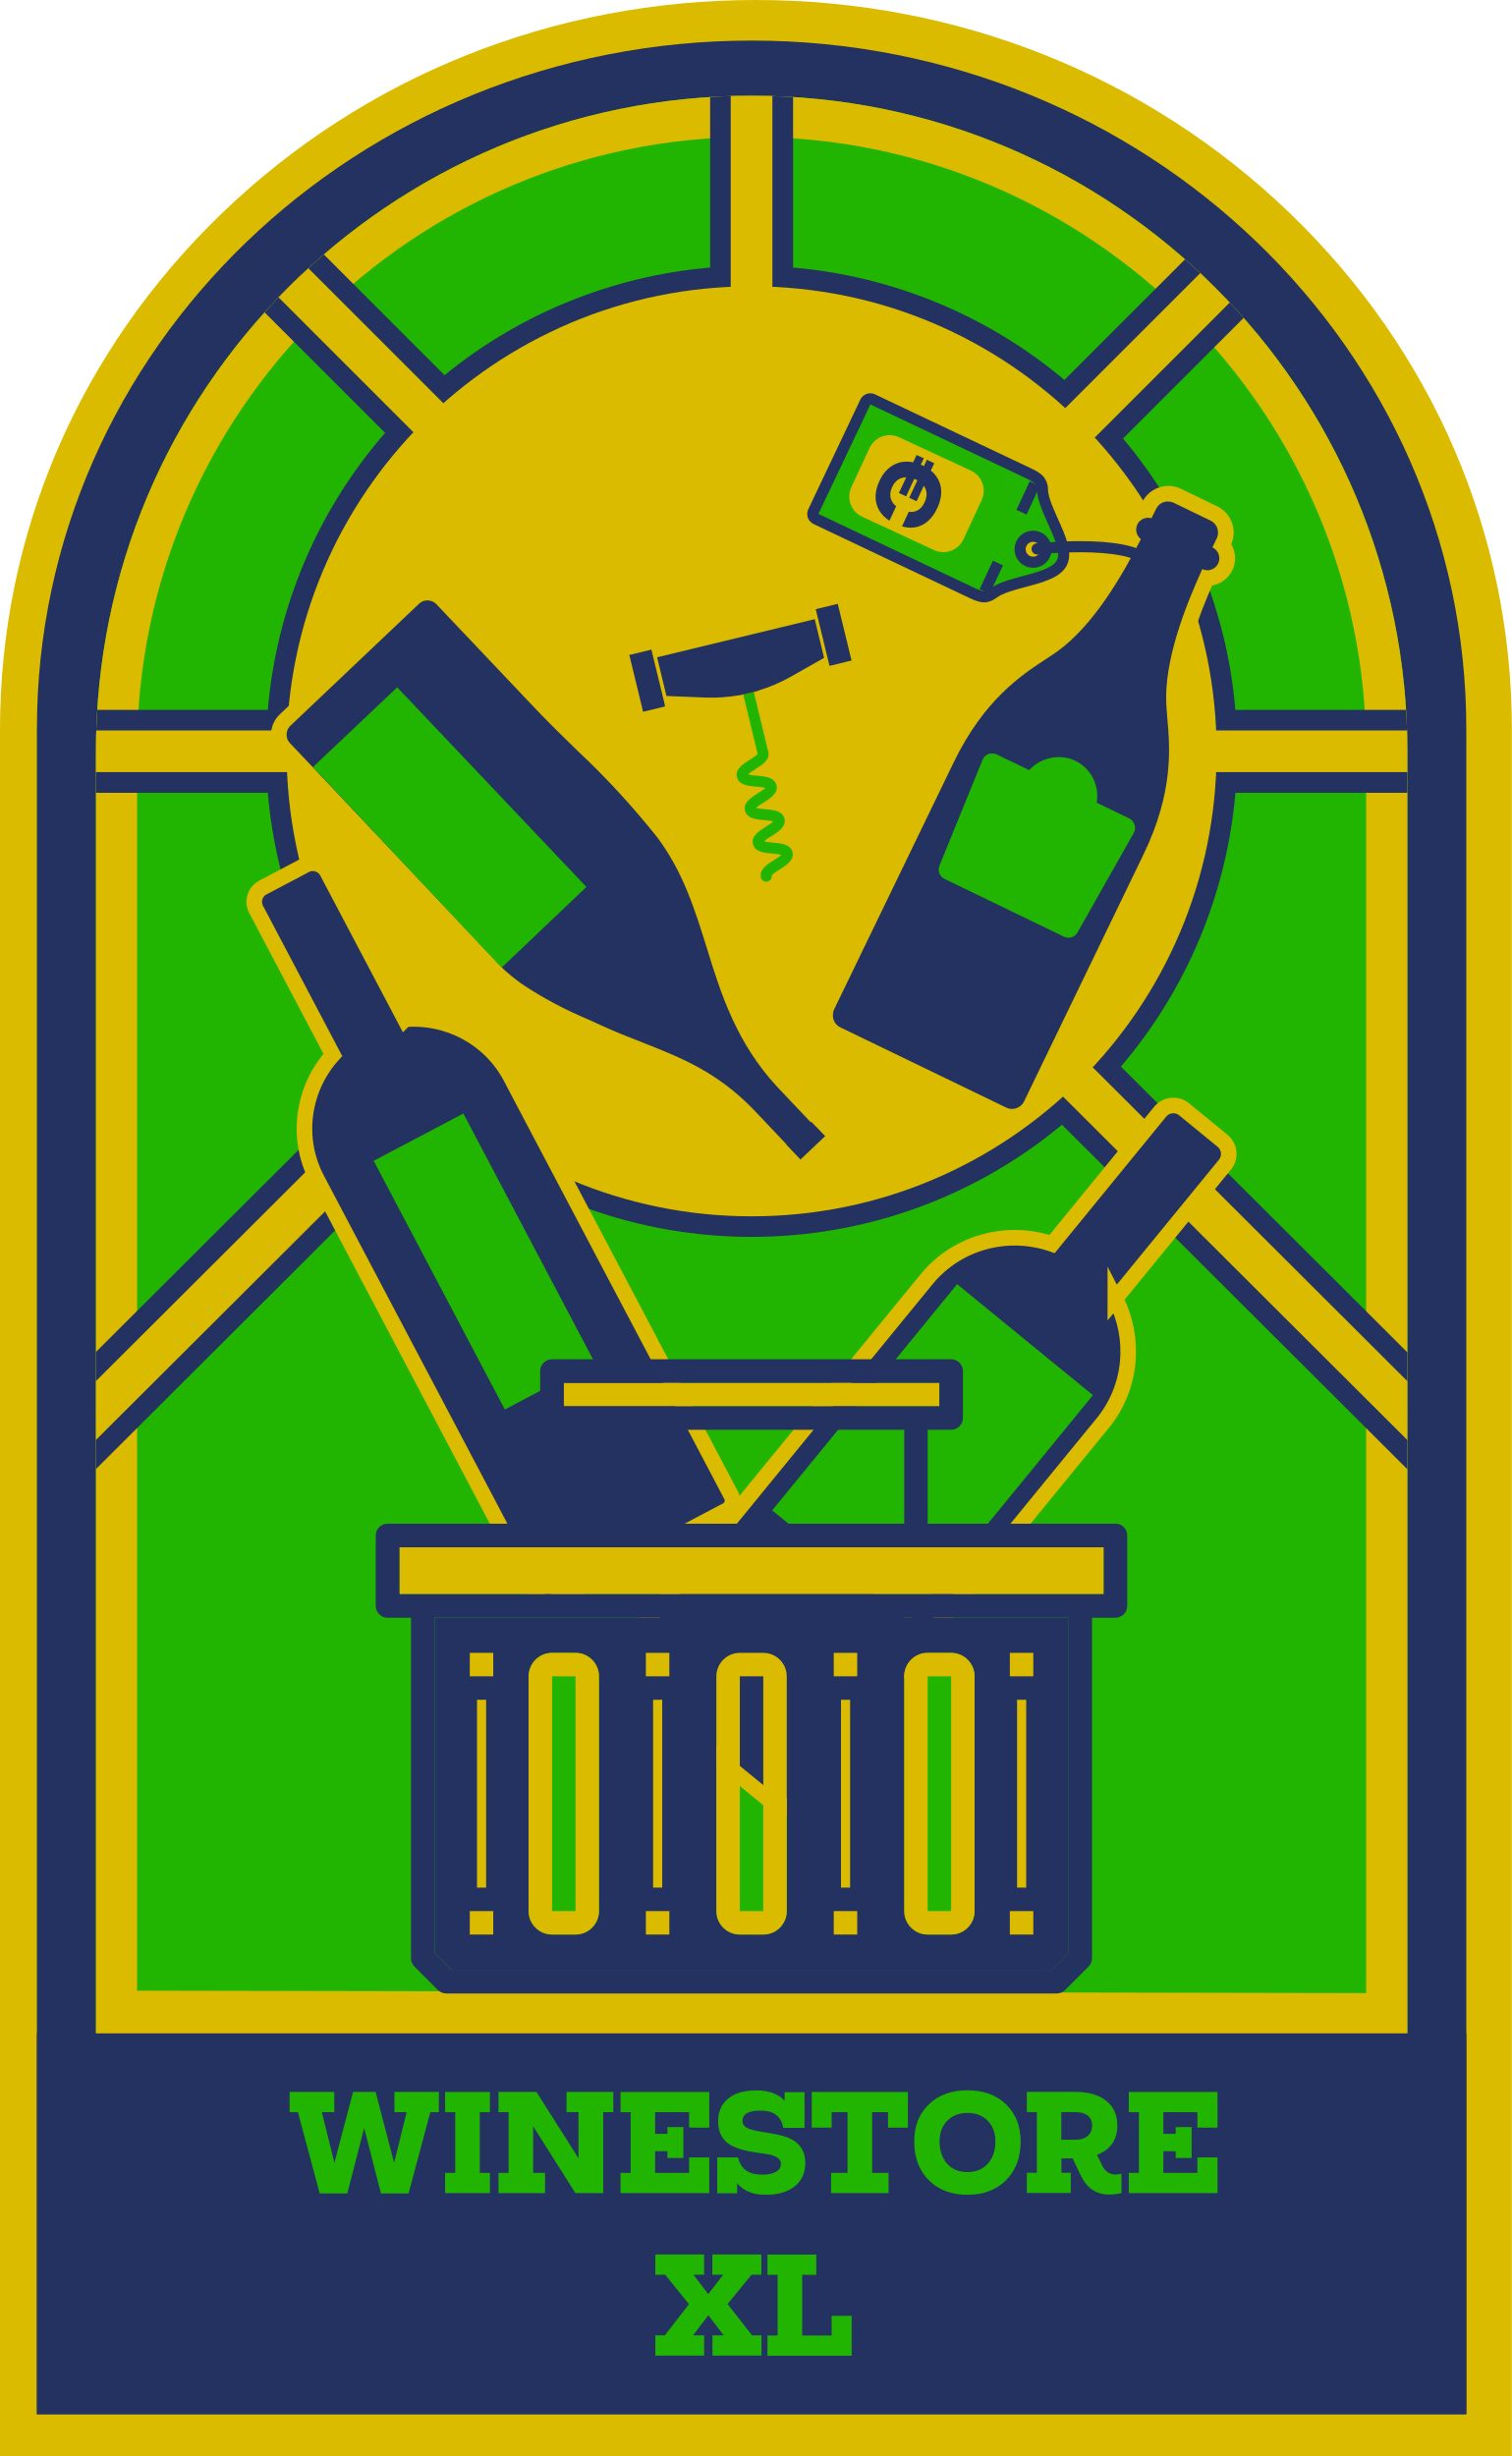
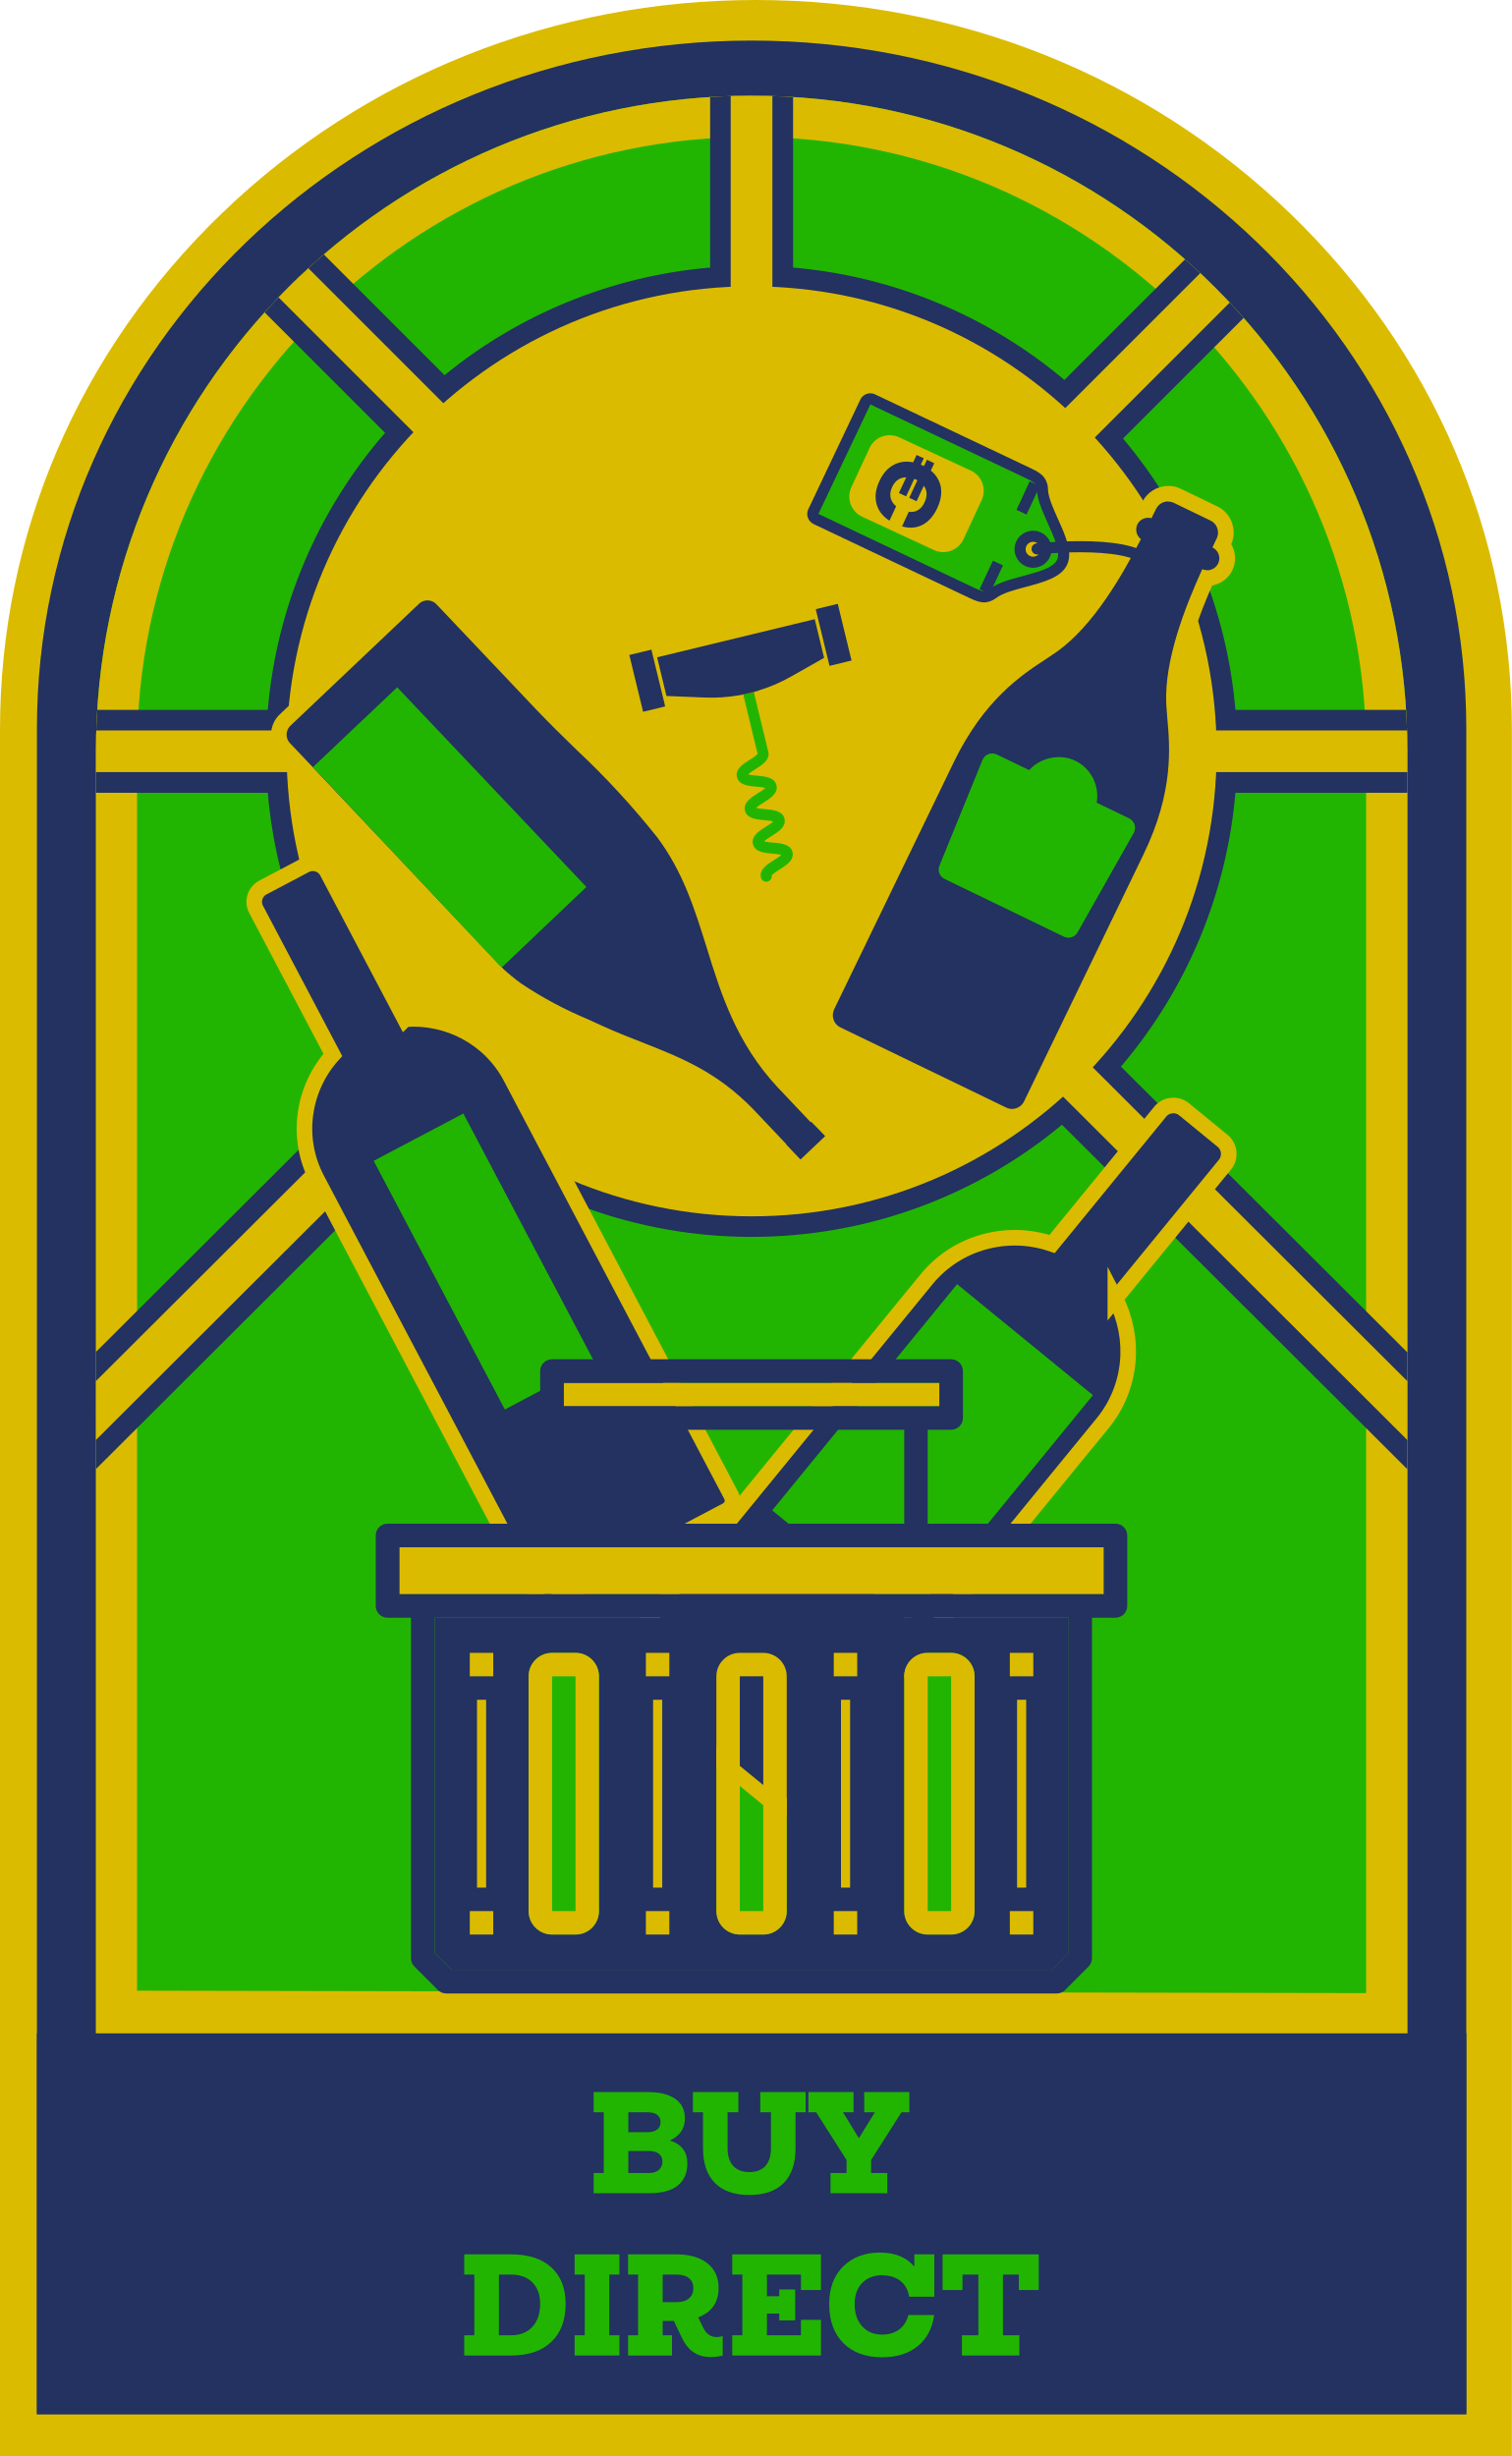
<svg xmlns="http://www.w3.org/2000/svg" id="Laag_1" data-name="Laag 1" viewBox="0 0 135.99 220.94">
  <defs>
    <style>
      .cls-1, .cls-2, .cls-3 {
        fill: none;
      }

      .cls-2 {
        stroke-linecap: round;
        stroke-linejoin: round;
      }

      .cls-2, .cls-4, .cls-3 {
        stroke: #233260;
      }

      .cls-5 {
        fill: #21b501;
      }

      .cls-6, .cls-4 {
        fill: #dbbb00;
      }

      .cls-4, .cls-7, .cls-3 {
        stroke-miterlimit: 10;
      }

      .cls-8, .cls-7 {
        fill: #233260;
      }

      .cls-9 {
        clip-path: url(#clippath);
      }

      .cls-7 {
        stroke: #dbbb00;
        stroke-width: 1.4px;
      }

      .cls-3 {
        stroke-width: 1px;
      }
    </style>
    <clipPath id="clippath">
      <path class="cls-1" d="M67.61,8.61c-32.58,0-58.98,26.41-58.98,58.98v144.38h117.97V67.59c0-32.58-26.41-58.98-58.98-58.98Z" />
    </clipPath>
  </defs>
  <path class="cls-6" d="M135.99,220.94H0V65.64C0,48.08,7.09,31.58,19.97,19.18,32.8,6.81,49.86,0,68,0s35.19,6.81,48.03,19.18c12.87,12.4,19.97,28.9,19.97,46.46v155.3ZM7.41,213.53h121.17V65.64c0-32.11-27.18-58.23-60.59-58.23S7.41,33.53,7.41,65.64v147.89Z" />
  <path class="cls-8" d="M67.61,3.65C32.1,3.65,3.32,31.38,3.32,65.58v151.6h128.58V65.58c0-34.2-28.78-61.93-64.29-61.93Z" />
  <g class="cls-9">
    <path class="cls-5" d="M67.61,8.61c-32.58,0-58.98,26.41-58.98,58.98v144.38h117.97V67.59c0-32.58-26.41-58.98-58.98-58.98Z" />
    <path class="cls-6" d="M130.3,186.72l-125.38-.25v-118.88c0-16.74,6.52-32.49,18.36-44.33,11.84-11.84,27.58-18.36,44.33-18.36s32.49,6.52,44.33,18.36c11.84,11.84,18.36,27.58,18.36,44.33v119.13ZM12.33,179.08l110.56.22v-111.7c0-30.48-24.8-55.28-55.28-55.28S12.33,37.11,12.33,67.59v111.48Z" />
    <path class="cls-8" d="M132.53,138.09l-37-36.91c-7.84,6.52-17.68,10.09-27.92,10.09s-20.09-3.57-27.93-10.09L5.69,135.09l-5.27-5.28,33.96-33.87c-5.91-6.93-9.52-15.56-10.29-24.62H5.52v-7.46h18.57c.78-9.21,4.48-17.94,10.55-24.92l-17.35-17.35,5.27-5.27,17.43,17.43c6.79-5.55,15.16-8.94,23.89-9.68V-1.19h7.46v25.26c8.97.77,17.52,4.31,24.41,10.11l17.86-17.86,5.27,5.27-17.86,17.86c5.8,6.89,9.35,15.44,10.11,24.41h19.88v7.46h-19.88c-.77,9.07-4.38,17.69-10.3,24.63l36.96,36.87-5.27,5.28ZM95.68,96.11l36.84,36.75.03-.03-36.84-36.75,1.21-1.31c6.43-6.93,10.2-15.95,10.61-25.38l.08-1.77h19.68v-.05h-19.68l-.08-1.77c-.41-9.33-4.12-18.27-10.43-25.18l-1.2-1.31,17.72-17.72-.03-.03-17.72,17.72-1.31-1.2c-6.9-6.31-15.84-10.02-25.18-10.43l-1.77-.08V2.51h-.05v25.06l-1.77.08c-9.1.4-17.87,3.95-24.7,10l-1.31,1.16-17.25-17.25-.03.03,17.25,17.25-1.24,1.31c-6.58,6.97-10.44,16.08-10.86,25.65l-.08,1.77H9.22v.05h18.37l.08,1.77c.42,9.43,4.18,18.44,10.61,25.37l1.21,1.31L5.66,129.82l.03.03,33.84-33.75,1.3,1.18c7.35,6.64,16.86,10.29,26.77,10.29s19.42-3.65,26.77-10.29l1.31-1.18Z" />
    <rect class="cls-6" x="65.73" y=".66" width="3.75" height="66.93" />
    <rect class="cls-6" x="43.01" y="10.46" width="3.75" height="66.93" transform="translate(-17.91 44.61) rotate(-45)" />
    <rect class="cls-6" x="57.81" y="42.05" width="66.93" height="3.75" transform="translate(-4.33 77.4) rotate(-45)" />
    <rect class="cls-6" x="98.62" y="53.75" width="3.75" height="94.23" transform="translate(-41.89 100.77) rotate(-45.07)" />
    <rect class="cls-6" x="-8.77" y="97.49" width="89.99" height="3.75" transform="translate(-59.6 54.6) rotate(-44.93)" />
    <rect class="cls-6" x="7.37" y="65.71" width="121.79" height="3.75" />
    <path class="cls-6" d="M109.44,67.59c0,23.1-18.73,41.83-41.83,41.83s-41.83-18.73-41.83-41.83,18.73-41.83,41.83-41.83,41.83,18.73,41.83,41.83Z" />
  </g>
  <rect class="cls-8" x="3.32" y="182.92" width="128.58" height="34.26" />
-   <path class="cls-5" d="M39.48,188.19v1.82h-.77l-1.96,7.31h-2.48l-1.51-5.89-1.52,5.89h-2.48l-1.96-7.31h-.75v-1.82h4.02v1.82h-1.12l1.13,4.55,1.68-6.37h2.03l1.66,6.37,1.13-4.55h-1.1v-1.82h4.02Z" />
-   <path class="cls-5" d="M43.16,195.47h.91v1.82h-4.03v-1.82h.91v-5.46h-.91v-1.82h4.03v1.82h-.91v5.46Z" />
-   <path class="cls-5" d="M55.17,188.19v1.82h-.91v7.28h-2.5l-3.8-6.01v4.19h1.07v1.82h-4.19v-1.82h.91v-5.46h-.91v-1.82h3.42l3.78,5.97v-4.15h-1.08v-1.82h4.2Z" />
-   <path class="cls-5" d="M63.8,188.19v3.21h-1.81v-1.39h-3.06v1.95h1.11v-.61h1.43v2.78h-1.43v-.61h-1.11v1.95h3.06v-1.39h1.81v3.21h-7.98v-1.82h.91v-5.46h-.91v-1.82h7.98Z" />
-   <path class="cls-5" d="M66.79,190.79c0,.19.06.35.19.47.13.13.32.23.57.3.25.07.5.13.76.18.26.04.57.1.95.16s.69.12.94.19c1.49.34,2.24,1.17,2.24,2.5,0,.88-.31,1.57-.94,2.08s-1.5.77-2.63.77-2-.35-2.56-1.04v.9h-1.79v-3.22h1.87c.23,1.03.94,1.55,2.16,1.55.53,0,.94-.08,1.25-.25.3-.17.45-.41.45-.72,0-.22-.1-.41-.31-.55s-.48-.24-.81-.3c-.33-.06-.7-.12-1.1-.17-.4-.05-.81-.13-1.21-.24-.4-.11-.77-.25-1.1-.43-.33-.18-.6-.45-.81-.81s-.31-.8-.31-1.32c0-.88.3-1.57.91-2.06s1.44-.73,2.51-.73c1.14,0,2,.31,2.56.94v-.78h1.79v3.21h-1.91c-.1-.53-.32-.92-.65-1.17-.33-.25-.8-.38-1.42-.38-1.07,0-1.6.31-1.6.94Z" />
-   <path class="cls-5" d="M81.67,188.19v3.21h-1.79v-1.39h-1.43v5.46h1.48v1.82h-5.17v-1.82h1.48v-5.46h-1.43v1.39h-1.79v-3.21h8.66Z" />
-   <path class="cls-5" d="M90.5,196.13c-.88.88-2.04,1.31-3.48,1.31s-2.6-.44-3.47-1.31c-.88-.88-1.31-2.04-1.31-3.48s.44-2.49,1.31-3.34c.88-.85,2.03-1.27,3.47-1.27s2.61.42,3.48,1.27c.88.85,1.31,1.96,1.31,3.34,0,1.45-.44,2.61-1.32,3.48ZM87.02,195.4c.77,0,1.38-.25,1.83-.75.46-.51.69-1.18.69-2,0-.78-.23-1.4-.69-1.87-.46-.47-1.07-.7-1.83-.7s-1.37.24-1.82.71c-.45.46-.68,1.08-.68,1.86,0,.83.23,1.5.68,2,.46.5,1.06.75,1.81.75Z" />
-   <path class="cls-5" d="M100.35,195.62c.16,0,.33-.03.53-.08v1.75c-.38.09-.75.13-1.11.13-1.14,0-1.99-.56-2.53-1.68l-.75-1.57h-1.01v1.29h.84v1.82h-3.95v-1.82h.9v-5.46h-.9v-1.82h4.32c1.21,0,2.14.27,2.81.8s1.01,1.27,1.01,2.22c0,1.3-.61,2.18-1.83,2.65l.44.91c.27.57.68.86,1.23.86ZM95.47,190.01v2.48h1.25c.49,0,.86-.11,1.12-.34.26-.23.4-.54.4-.94s-.13-.68-.39-.89c-.26-.21-.64-.32-1.13-.32h-1.25Z" />
-   <path class="cls-5" d="M109.52,188.19v3.21h-1.81v-1.39h-3.06v1.95h1.11v-.61h1.43v2.78h-1.43v-.61h-1.11v1.95h3.06v-1.39h1.81v3.21h-7.98v-1.82h.91v-5.46h-.91v-1.82h7.98Z" />
-   <path class="cls-5" d="M67.6,204.63l-2.15,2.64,2.2,2.82h.85v1.82h-4.41v-1.82h1.01l-1.38-1.81-1.38,1.81h1v1.82h-4.39v-1.82h.85l2.18-2.81-2.15-2.65h-.88v-1.82h4.39v1.82h-.96l1.33,1.75,1.35-1.75h-.98v-1.82h4.41v1.82h-.9Z" />
-   <path class="cls-5" d="M74.82,208.33h1.79v3.59h-7.57v-1.82h.91v-5.46h-.91v-1.82h4.39v1.82h-1.27v5.46h2.65v-1.77Z" />
+   <path class="cls-5" d="M60.25 192.56H60.27Q61.83 193.06 61.83 194.62Q61.83 195.9 60.98 196.6Q60.12 197.3 58.4 197.3H53.4V195.48H54.31V190.02H53.4V188.2H58.24Q59.88 188.2 60.74 188.81Q61.61 189.42 61.61 190.57Q61.61 191.94 60.25 192.56ZM56.52 190.02V191.81H58.27Q58.81 191.81 59.12 191.57Q59.42 191.32 59.42 190.89Q59.42 190.48 59.12 190.25Q58.81 190.02 58.27 190.02ZM58.41 195.48Q58.95 195.48 59.27 195.2Q59.59 194.92 59.59 194.45Q59.59 194.01 59.28 193.76Q58.97 193.5 58.41 193.5H56.52V195.48Z" />
+   <path class="cls-5" d="M72.47 188.2V190.02H71.56V193.26Q71.56 195.3 70.5 196.38Q69.43 197.46 67.41 197.46Q65.38 197.46 64.31 196.38Q63.24 195.3 63.24 193.26V190.02H62.33V188.2H66.42V190.02H65.45V193.26Q65.45 194.3 65.96 194.85Q66.47 195.4 67.4 195.4Q68.35 195.4 68.85 194.85Q69.35 194.3 69.35 193.26V190.02H68.39V188.2Z" />
+   <path class="cls-5" d="M81.09 190.02 78.36 194.31V195.48H79.82V197.3H74.71V195.48H76.15V194.31L73.42 190.02H72.72V188.2H76.78V190.02H75.83L77.26 192.35L78.7 190.02H77.74V188.2H81.8V190.02Z" />
+   <path class="cls-5" d="M45.97 202.8Q48.31 202.8 49.59 203.97Q50.88 205.14 50.88 207.25Q50.88 209.46 49.59 210.68Q48.31 211.9 45.97 211.9H41.76V210.08H42.67V204.62H41.76V202.8ZM45.97 210.08Q47.2 210.08 47.9 209.31Q48.59 208.55 48.59 207.25Q48.59 206.04 47.9 205.33Q47.2 204.62 45.97 204.62H44.88V210.08Z" />
+   <path class="cls-5" d="M54.81 210.08H55.72V211.9H51.69V210.08H52.6V204.62H51.69V202.8H55.72V204.62H54.81Z" />
+   <path class="cls-5" d="M64.48 210.24Q64.71 210.24 65.01 210.16V211.91Q64.44 212.04 63.91 212.04Q62.19 212.04 61.37 210.37L60.62 208.79H59.61V210.08H60.45V211.9H56.5V210.08H57.4V204.62H56.5V202.8H60.81Q62.62 202.8 63.63 203.6Q64.64 204.4 64.64 205.82Q64.64 207.77 62.8 208.47L63.25 209.38Q63.65 210.24 64.48 210.24ZM59.61 204.62V207.1H60.85Q61.58 207.1 61.98 206.76Q62.37 206.43 62.37 205.83Q62.37 205.26 61.98 204.94Q61.59 204.62 60.85 204.62Z" />
+   <path class="cls-5" d="M73.85 202.8V206.01H72.05V204.62H68.99V206.57H70.1V205.96H71.53V208.74H70.1V208.13H68.99V210.08H72.05V208.69H73.85V211.9H65.87V210.08H66.78V204.62H65.87V202.8Z" />
+   <path class="cls-5" d="M79.38 204.69 79.37 204.67Q78.22 204.69 77.55 205.38Q76.88 206.08 76.88 207.27Q76.88 208.53 77.55 209.27Q78.22 210.02 79.35 210.02Q80.26 210.02 80.88 209.56Q81.5 209.11 81.71 208.26H84.03Q83.79 210.05 82.55 211.06Q81.32 212.06 79.35 212.06Q77.13 212.06 75.86 210.78Q74.59 209.51 74.59 207.27Q74.59 205.14 75.84 203.89Q77.12 202.64 79.14 202.64Q81.2 202.64 82.25 203.91V202.8H84.05V206.61H81.78Q81.64 205.7 81 205.19Q80.35 204.69 79.38 204.69Z" />
+   <path class="cls-5" d="M93.44 202.8V206.01H91.65V204.62H90.22V210.08H91.7V211.9H86.53V210.08H88.01V204.62H86.58V206.01H84.79V202.8Z" />
  <path class="cls-7" d="M44.62,87.52c.6.55,1.23,1.08,1.89,1.55,1.94,1.3,4.01,2.4,6.17,3.3l.98.45c1.34.62,2.59,1.11,3.82,1.59,3.56,1.4,6.62,2.62,9.79,5.88l2.5,2.64-.02.02,2.23,2.35,3.24-3.07c-.69-.73-1.44-1.52-2.27-2.31l-.02.02-2.5-2.64c-3.55-3.83-4.91-8.09-6.18-12.23-1.12-3.58-2.17-6.95-4.57-10.17-2.24-2.81-4.67-5.46-7.29-7.91-1.25-1.21-2.54-2.48-3.73-3.73l-8.86-9.35c-.67-.74-1.82-.8-2.56-.13,0,0,0,0,0,0l-11.61,11.01c-.72.7-.73,1.86-.03,2.57h0s2.04,2.15,2.04,2.15l17,18Z" />
  <path class="cls-5" d="M44.72,86.64c.14.13.28.26.43.38l7.6-7.23-17.02-17.96-7.58,7.18,1.28,1.35,15.3,16.27Z" />
  <g>
    <g>
      <path class="cls-8" d="M91.05,100.45c-.29,0-.57-.06-.83-.19l-14.93-7.22c-.45-.22-.8-.62-.97-1.09-.16-.47-.13-1,.08-1.45l10.75-22.21c2.82-5.83,6.28-8.1,8.56-9.6.4-.26.71-.46.98-.66,3.3-2.36,5.99-7.3,7.09-9.43-.32-.51-.38-1.17-.1-1.73.28-.58.84-.96,1.48-1l.21-.42c.33-.65.98-1.05,1.7-1.05.29,0,.57.06.83.19l3.29,1.59c.93.45,1.33,1.57.9,2.51l-.16.34c.16.17.28.38.35.6.16.45.13.93-.08,1.36-.22.46-.63.8-1.12.94-.16.04-.32.07-.48.07-.02,0-.03,0-.05,0-1,2.23-3.14,7.31-2.95,11.32.02.36.05.75.09,1.18.24,2.73.61,6.84-2.21,12.68l-10.74,22.21c-.24.49-.67.85-1.19,1-.17.05-.34.07-.52.07Z" />
      <path class="cls-6" d="M105.08,45.12c.17,0,.35.04.52.12l3.29,1.59c.59.28.84.99.57,1.58l-.4.84h.02c.53.27.76.91.5,1.44-.14.29-.39.49-.68.57-.09.03-.19.04-.29.04-.15,0-.31-.03-.46-.1-1.53,3.37-3.43,8.17-3.24,12.15.02.37.05.77.09,1.21.24,2.65.6,6.65-2.14,12.31l-10.74,22.21c-.16.32-.43.54-.75.63-.11.03-.22.05-.33.05-.18,0-.35-.04-.52-.12l-14.93-7.22c-.29-.14-.51-.39-.61-.69-.1-.3-.08-.63.05-.92l10.75-22.21c2.74-5.66,6.09-7.86,8.32-9.32.36-.24.7-.46,1.01-.68,3.24-2.32,5.83-6.81,7.52-10.1-.4-.3-.54-.86-.32-1.32.18-.38.57-.6.97-.6.1,0,.2.01.3.04l.42-.85c.21-.42.63-.66,1.07-.66M105.08,43.72c-.99,0-1.88.55-2.32,1.43l-.05.11c-.71.17-1.32.66-1.64,1.33-.32.65-.32,1.39-.05,2.03-1.17,2.23-3.69,6.7-6.71,8.86-.27.2-.57.39-.9.6l-.06.04c-2.35,1.54-5.9,3.87-8.81,9.88l-10.75,22.21c-.3.62-.34,1.34-.12,1.99.23.65.69,1.18,1.32,1.48l14.93,7.22c.36.17.74.26,1.13.26.24,0,.48-.03.71-.1.71-.2,1.31-.7,1.63-1.37l10.74-22.21c2.91-6.01,2.53-10.24,2.28-13.04-.04-.44-.07-.81-.09-1.15-.18-3.64,1.69-8.28,2.72-10.62.08-.01.17-.03.25-.06.68-.19,1.25-.67,1.56-1.31.29-.59.33-1.26.11-1.89-.05-.16-.12-.31-.21-.45.57-1.28.01-2.79-1.24-3.4l-3.29-1.59c-.35-.17-.74-.26-1.13-.26h0Z" />
    </g>
    <path class="cls-5" d="M101.98,74.94l-5.05,8.94c-.13.22-.33.38-.56.44-.21.06-.45.05-.67-.06l-10.73-5.19c-.45-.22-.65-.74-.46-1.2l3.87-9.51c.1-.24.29-.43.53-.52.24-.09.51-.08.75.03l2.92,1.41c1-1.13,2.77-1.51,4.15-.84,1.44.7,2.19,2.27,1.92,3.77l2.92,1.41c.23.11.41.32.49.57.08.25.05.52-.08.74Z" />
  </g>
  <g>
    <path class="cls-7" d="M36.42,91.7l-6.99-13.26c-.37-.71-1.26-.99-1.97-.61l-3.81,2.01c-.71.37-.99,1.26-.61,1.97l6.9,13.09c-2.69,2.98-3.4,7.45-1.42,11.19l2.1,3.99,12.8,24.27,4.94,9.38c.25.47.84.66,1.32.41l15.69-8.28c.47-.25.66-.84.41-1.32l-4.94-9.38-12.8-24.27-2.1-3.99c-1.89-3.58-5.7-5.51-9.51-5.21Z" />
    <rect class="cls-5" x="38.98" y="100.84" width="9.12" height="25.29" transform="translate(-47.91 33.42) rotate(-27.81)" />
  </g>
  <path class="cls-7" d="M100.33,116.83l9.86-12.06c.53-.65.43-1.61-.21-2.14l-3.47-2.84c-.65-.53-1.61-.43-2.14.21l-9.73,11.91c-3.94-1.36-8.5-.23-11.29,3.17l-2.97,3.63-18.04,22.08-6.97,8.53c-.35.43-.29,1.07.14,1.42l14.28,11.67c.43.35,1.07.29,1.42-.14l6.97-8.53,18.04-22.08,2.97-3.63c2.66-3.25,2.97-7.69,1.14-11.21Z" />
  <rect class="cls-5" x="76" y="117.55" width="15.78" height="26.28" transform="translate(101.64 -23.59) rotate(39.26)" />
  <path class="cls-8" d="M39.1,145.52v30.16l1.52,1.52h54.02l1.49-1.52v-30.16h-57.03ZM53.88,171.92c0,1.17-.95,2.11-2.11,2.11h-2.11c-1.17,0-2.11-.95-2.11-2.11v-21.12c0-1.17.95-2.11,2.11-2.11h2.11c1.17,0,2.11.95,2.11,2.11v21.12ZM70.78,171.92c0,1.17-.95,2.11-2.11,2.11h-2.11c-1.17,0-2.11-.95-2.11-2.11v-21.12c0-1.17.95-2.11,2.11-2.11h2.11c1.17,0,2.11.95,2.11,2.11v21.12ZM87.67,171.92c0,1.17-.95,2.11-2.11,2.11h-2.11c-1.17,0-2.11-.95-2.11-2.11v-21.12c0-1.17.95-2.11,2.11-2.11h2.11c1.17,0,2.11.95,2.11,2.11v21.12Z" />
  <g>
    <polyline class="cls-6" points="84.51 124.4 84.51 126.51 50.71 126.51 50.71 124.4" />
    <polyline class="cls-6" points="35.93 143.41 35.93 139.18 99.29 139.18 99.29 143.41" />
  </g>
  <path class="cls-8" d="M100.35,137.07h-16.9v-8.45h2.11c.58,0,1.06-.47,1.06-1.06v-4.22c0-.58-.47-1.06-1.06-1.06h-35.91c-.58,0-1.06.47-1.06,1.06v4.22c0,.58.47,1.06,1.06,1.06h2.11v8.45h-16.9c-.58,0-1.06.47-1.06,1.06v6.34c0,.58.47,1.06,1.06,1.06h2.11v30.63c0,.28.11.55.31.75l2.11,2.11c.2.2.47.31.75.31h54.92c.28,0,.55-.11.75-.31l2.11-2.11c.2-.2.31-.47.31-.75v-30.63h2.11c.58,0,1.06-.47,1.06-1.06v-6.34c0-.58-.47-1.06-1.06-1.06ZM50.71,126.51v-2.11h33.79v2.11h-33.79ZM81.34,128.62v8.45h-27.46v-8.45h27.46ZM96.12,175.68l-1.49,1.52h-54.02l-1.52-1.52v-30.16h57.03v30.16ZM99.29,143.41h-63.36v-4.22h63.36v4.22Z" />
  <g>
    <path class="cls-6" d="M66.55,174.03h2.11c1.17,0,2.11-.95,2.11-2.11v-21.12c0-1.17-.95-2.11-2.11-2.11h-2.11c-1.17,0-2.11.95-2.11,2.11v21.12c0,1.17.95,2.11,2.11,2.11ZM66.55,150.8h2.11v21.12h-2.11v-21.12Z" />
    <path class="cls-6" d="M83.45,174.03h2.11c1.17,0,2.11-.95,2.11-2.11v-21.12c0-1.17-.95-2.11-2.11-2.11h-2.11c-1.17,0-2.11.95-2.11,2.11v21.12c0,1.17.95,2.11,2.11,2.11ZM83.45,150.8h2.11v21.12h-2.11v-21.12Z" />
    <path class="cls-6" d="M49.66,174.03h2.11c1.17,0,2.11-.95,2.11-2.11v-21.12c0-1.17-.95-2.11-2.11-2.11h-2.11c-1.17,0-2.11.95-2.11,2.11v21.12c0,1.17.95,2.11,2.11,2.11ZM49.66,150.8h2.11v21.12h-2.11v-21.12Z" />
    <rect class="cls-6" x="42.26" y="148.69" width="2.11" height="2.11" />
    <rect class="cls-6" x="42.26" y="171.92" width="2.11" height="2.11" />
    <rect class="cls-6" x="42.91" y="152.91" width=".82" height="16.9" />
    <rect class="cls-6" x="58.1" y="148.69" width="2.11" height="2.11" />
    <rect class="cls-6" x="58.1" y="171.92" width="2.11" height="2.11" />
    <rect class="cls-6" x="58.75" y="152.91" width=".82" height="16.9" />
    <rect class="cls-6" x="75" y="148.69" width="2.11" height="2.11" />
    <rect class="cls-6" x="75" y="171.92" width="2.11" height="2.11" />
    <rect class="cls-6" x="75.65" y="152.91" width=".82" height="16.9" />
    <rect class="cls-6" x="90.84" y="148.69" width="2.11" height="2.11" />
    <rect class="cls-6" x="90.84" y="171.92" width="2.11" height="2.11" />
    <rect class="cls-6" x="91.49" y="152.91" width=".82" height="16.9" />
  </g>
  <polygon class="cls-8" points="59.75 63.19 58.7 58.87 58.6 58.44 56.61 58.92 57.85 64.03 59.83 63.55 59.75 63.19" />
  <polygon class="cls-8" points="75.36 54.32 73.38 54.8 73.48 55.22 74.53 59.54 74.62 59.9 76.6 59.42 75.36 54.32" />
  <path class="cls-5" d="M66.64,62.52c.07-.01.15-.02.22-.04l1.29,5.34c-.09.14-.49.39-.71.53-.59.37-1.33.84-1.15,1.56s1.04.8,1.74.86c.23.02.62.05.81.12-.14.14-.47.35-.67.47-.59.37-1.33.84-1.16,1.56s1.04.8,1.74.86c.23.02.62.05.81.12-.14.14-.47.35-.67.47-.59.37-1.33.84-1.16,1.56s1.04.8,1.74.86c.23.02.62.05.81.12-.14.14-.47.35-.67.47-.59.37-1.33.84-1.16,1.56.06.27.33.43.6.36.25-.06.41-.3.37-.55.09-.14.49-.39.71-.53.59-.37,1.33-.84,1.16-1.56s-1.04-.8-1.74-.86c-.23-.02-.62-.05-.81-.12.14-.14.47-.35.67-.47.59-.37,1.33-.84,1.16-1.56s-1.04-.8-1.74-.86c-.23-.02-.62-.05-.81-.12.14-.14.47-.35.67-.47.59-.37,1.33-.84,1.16-1.56s-1.04-.8-1.74-.86c-.23-.02-.62-.05-.81-.12.14-.14.47-.35.66-.47.59-.37,1.33-.84,1.15-1.56l-1.3-5.37s0,0,0,0c-.42.11-.9.21-1.19.27Z" />
  <path class="cls-8" d="M59.11,59.13l.84,3.48,3.49.14c1.01.04,2.03-.03,3.02-.2l1.71-.41c1.02-.31,2-.72,2.92-1.24l3.04-1.72-.84-3.48-14.18,3.43Z" />
  <path d="M66.38,62.56s.1-.02.26-.05c-.06.01-.11.02-.17.03l-.09.02Z" />
  <path d="M68.27,62.12l-.1.02c-.12.04-.24.08-.35.11.16-.04.32-.09.45-.13Z" />
  <path d="M66.64,62.52c.29-.06.76-.16,1.19-.27.12-.03.24-.07.35-.11l-1.71.41c.06,0,.11-.02.17-.03Z" />
  <g>
    <g>
      <path class="cls-5" d="M88.49,53.69c-.16,0-.46-.06-1.01-.32l-14.08-6.68c-.25-.12-.36-.42-.24-.67l4.68-9.86c.06-.12.16-.21.28-.26.05-.02.11-.03.17-.03.07,0,.15.02.21.05l14.08,6.68c.49.23.8.45.92.63.17.26.25.52.26.78.03.83.5,1.87.95,2.87.65,1.44,1.26,2.79.82,3.71-.43.92-1.87,1.3-3.39,1.71-1.07.29-2.18.59-2.83,1.08-.21.16-.45.26-.71.29-.02,0-.1,0-.12,0Z" />
      <path class="cls-8" d="M78.29,36.38l2.55,1.21,2.28,1.08s0,0,0,0h0s.93.44.93.44l.12.06,8.2,3.89c.61.29.72.45.72.45l.04.05c.09.13.14.29.14.47v.03c.04.9.52,1.97.99,3.03.58,1.29,1.16,2.58.82,3.29-.34.71-1.7,1.07-3.07,1.44-1.14.31-2.28.61-3,1.17-.14.11-.3.17-.45.19h-.06s0,0,0,0c-.03,0-.25-.01-.8-.27l-14.08-6.68,4.68-9.86M78.29,35.38c-.37,0-.73.21-.9.57l-4.68,9.86c-.11.24-.13.51-.04.76.09.25.27.45.51.57l14.08,6.68c.51.24.93.37,1.23.37.02,0,.04,0,.06,0h.07c.38-.04.71-.18,1-.4.56-.43,1.62-.72,2.65-.99,1.63-.44,3.18-.85,3.71-1.98.54-1.13-.12-2.59-.81-4.13-.43-.96-.88-1.95-.9-2.66,0,0,0-.05,0-.06,0-.32-.11-.66-.3-.95l-.06-.08c-.09-.14-.33-.41-1.11-.78l-8.2-3.89-.12-.06-.93-.44s-.02,0-.03-.01l-2.25-1.07-2.55-1.21c-.14-.07-.28-.1-.43-.1h0Z" />
    </g>
    <circle class="cls-4" cx="92.93" cy="49.41" r="1.17" />
    <g>
      <line class="cls-3" x1="93.08" y1="43.51" x2="91.89" y2="46.08" />
      <line class="cls-3" x1="89.77" y1="50.65" x2="88.57" y2="53.22" />
    </g>
    <rect class="cls-6" x="78.51" y="38.84" width="7.88" height="11.12" rx="2" ry="2" transform="translate(157.44 -11.67) rotate(114.91)" />
    <path class="cls-8" d="M80.61,45.55l-.6,1.29c-.62-.4-1.01-.91-1.17-1.54-.16-.62-.07-1.3.27-2.03.31-.67.73-1.15,1.26-1.44.53-.29,1.12-.37,1.77-.24l.31-.66.65.3-.27.57s.08.03.15.06c.06.03.1.05.13.07l.27-.57.66.31-.31.66c.49.4.79.9.9,1.48.1.58,0,1.21-.31,1.88-.33.72-.78,1.23-1.33,1.52-.56.29-1.17.34-1.85.14l.61-1.31c.31.04.59,0,.84-.16.25-.15.45-.39.59-.72.25-.55.23-1.03-.08-1.46l-.65,1.39-.66-.31.73-1.57s-.06-.04-.13-.07c-.06-.03-.11-.05-.15-.06l-.73,1.57-.65-.3.66-1.41c-.57,0-.99.29-1.26.86-.16.34-.21.65-.15.96.06.3.23.56.5.78Z" />
  </g>
  <path class="cls-2" d="M93.29,49.38s9.57-1.08,10.44,1.78" />
</svg>
